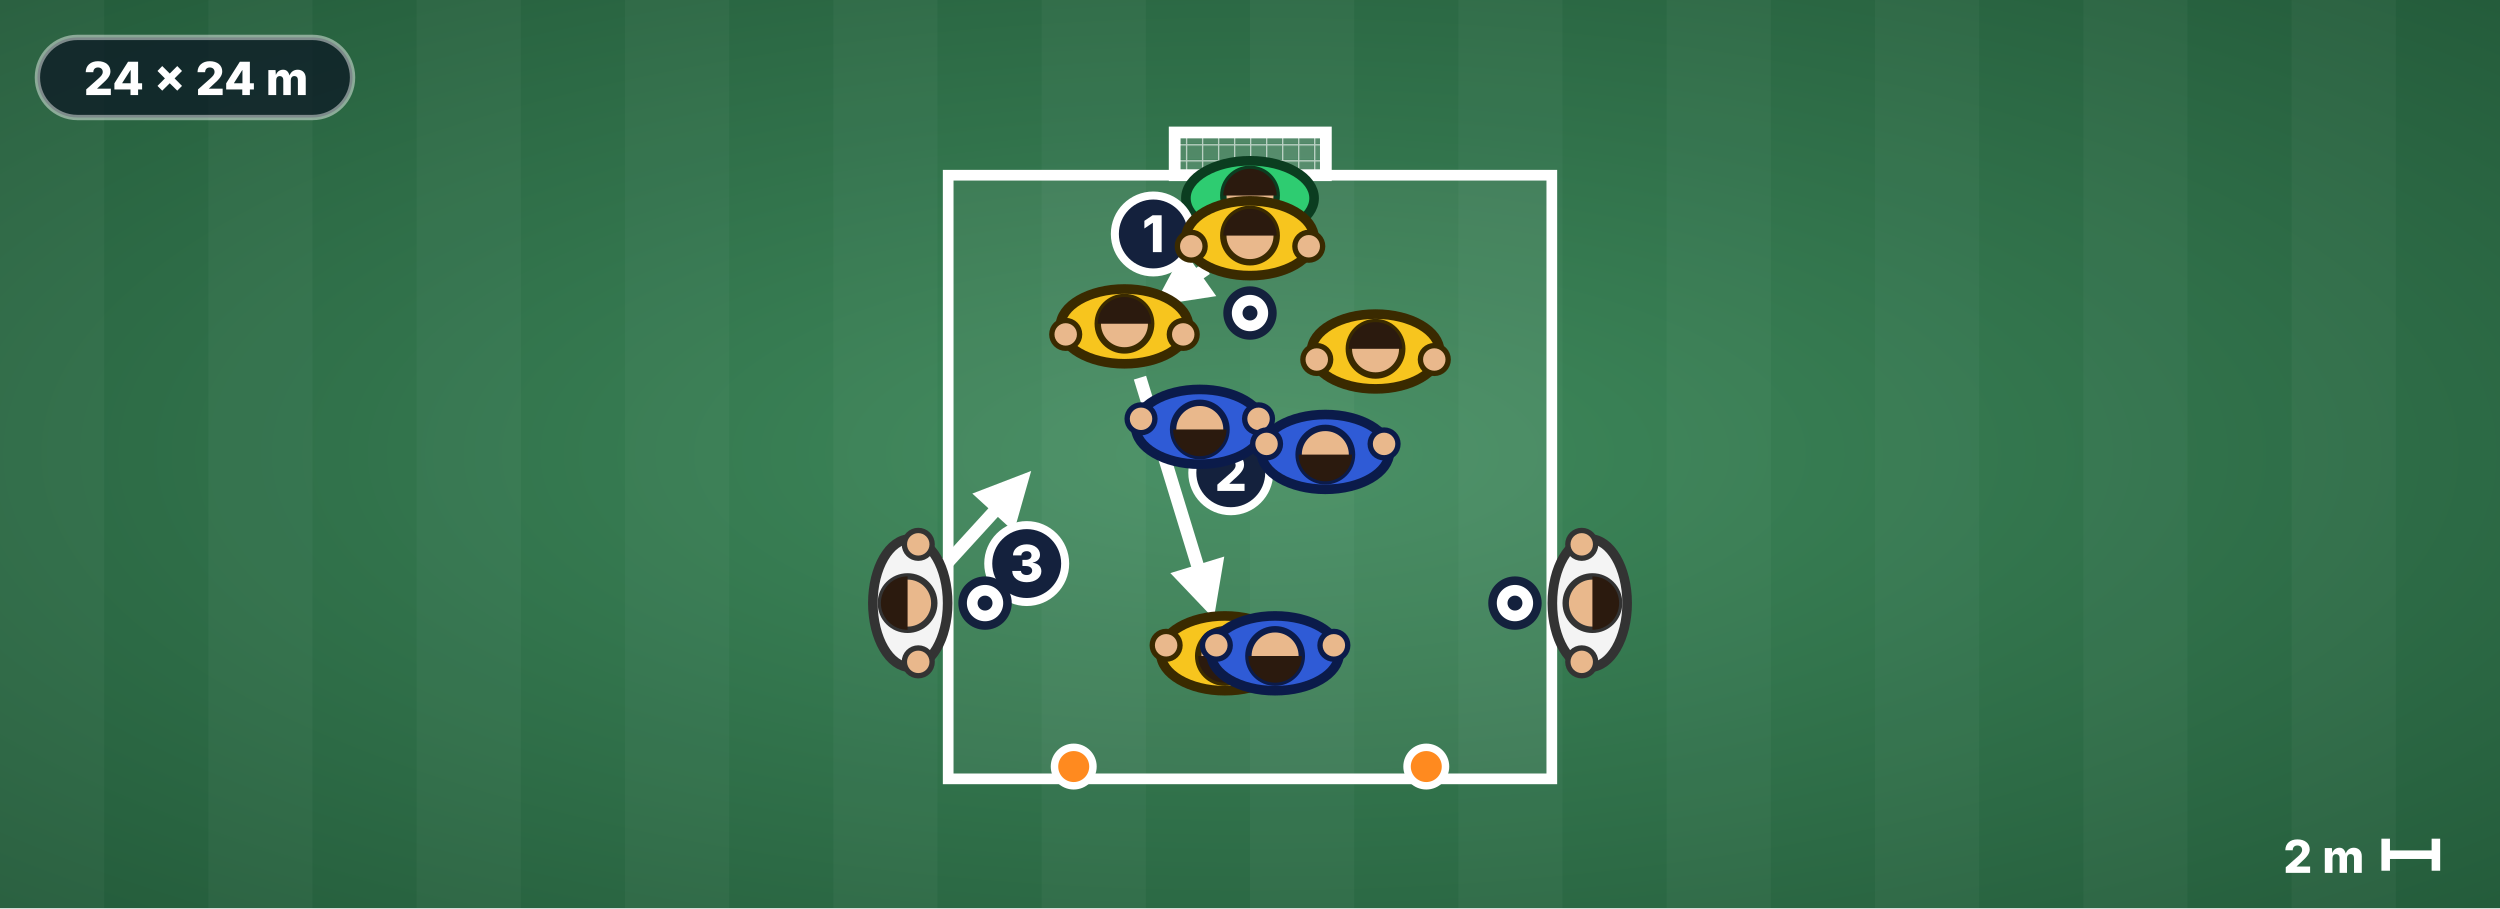
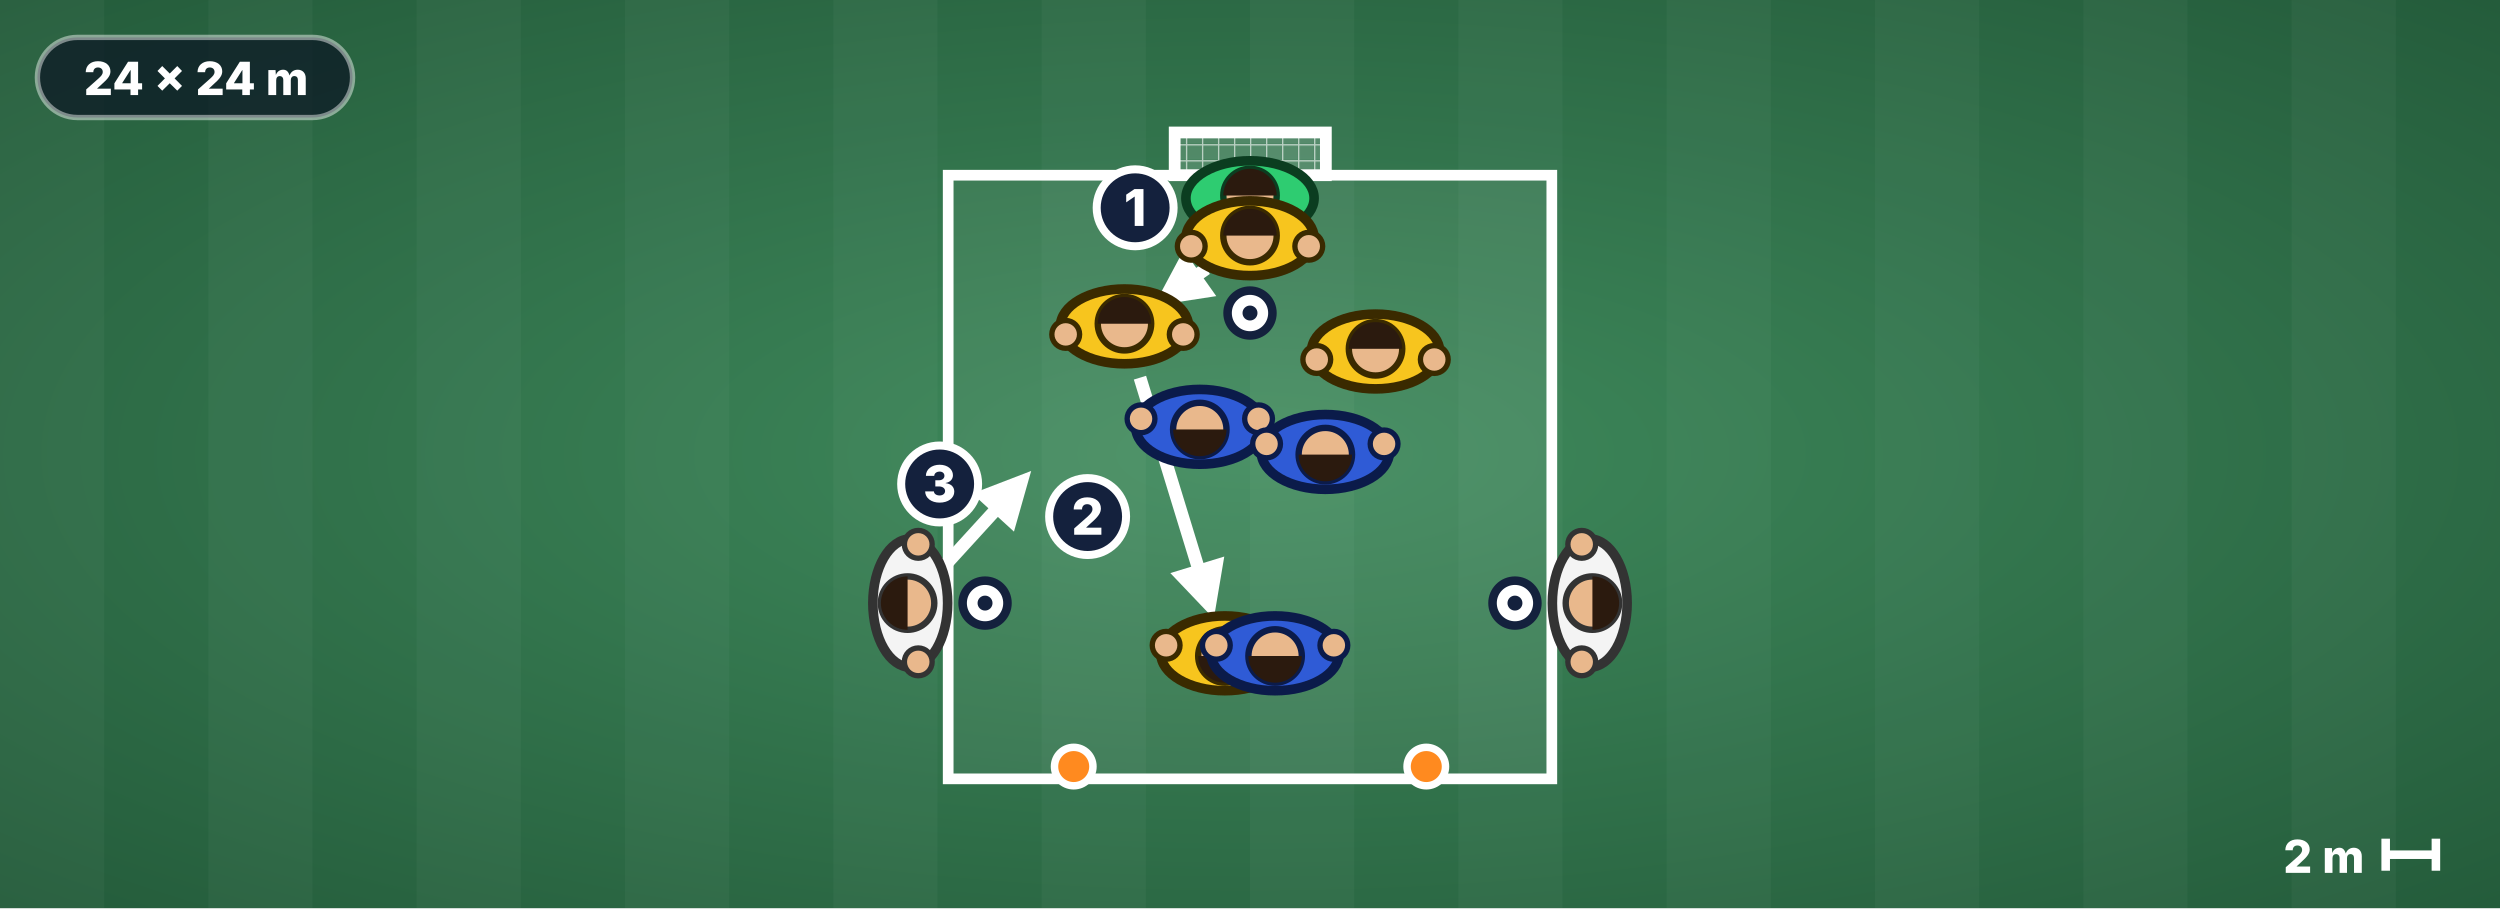
<svg xmlns="http://www.w3.org/2000/svg" viewBox="0 0 468 170" preserveAspectRatio="xMidYMid slice">
  <defs>
    <radialGradient id="g" cx="50%" cy="50%" r="70%">
      <stop offset="0" stop-color="#3f8a5c" />
      <stop offset="1" stop-color="#245c3b" />
    </radialGradient>
    <pattern id="hatch" width="6" height="6" patternUnits="userSpaceOnUse" patternTransform="rotate(45)">
      <rect width="6" height="6" fill="rgba(255,255,255,.10)" />
      <line x1="0" y1="0" x2="0" y2="6" stroke="rgba(255,255,255,.30)" stroke-width="1.6" />
    </pattern>
    <pattern id="net" width="3" height="3" patternUnits="userSpaceOnUse">
      <rect width="3" height="3" fill="rgba(255,255,255,.15)" />
      <path d="M0 0H3M0 0V3" stroke="rgba(255,255,255,.6)" stroke-width=".5" />
    </pattern>
    <marker id="ahW" viewBox="0 0 10 10" refX="7" refY="5" markerWidth="4.4" markerHeight="4.4" orient="auto">
      <path d="M0 0L10 5L0 10z" fill="#fff" />
    </marker>
    <marker id="ahB" viewBox="0 0 10 10" refX="7" refY="5" markerWidth="4.6" markerHeight="4.6" orient="auto">
      <path d="M0 0L10 5L0 10z" fill="#9fdcff" />
    </marker>
    <marker id="ahO" viewBox="0 0 10 10" refX="7" refY="5" markerWidth="4.4" markerHeight="4.4" orient="auto">
      <path d="M0 0L10 5L0 10z" fill="#ffb21e" />
    </marker>
  </defs>
  <rect width="468" height="170" fill="url(#g)" />
  <rect x="0.0" y="0" width="19.5" height="170" fill="rgba(255,255,255,.035)" />
  <rect x="39.0" y="0" width="19.5" height="170" fill="rgba(255,255,255,.035)" />
  <rect x="78.0" y="0" width="19.5" height="170" fill="rgba(255,255,255,.035)" />
  <rect x="117.0" y="0" width="19.5" height="170" fill="rgba(255,255,255,.035)" />
  <rect x="156.0" y="0" width="19.5" height="170" fill="rgba(255,255,255,.035)" />
  <rect x="195.0" y="0" width="19.5" height="170" fill="rgba(255,255,255,.035)" />
  <rect x="234.0" y="0" width="19.5" height="170" fill="rgba(255,255,255,.035)" />
  <rect x="273.0" y="0" width="19.5" height="170" fill="rgba(255,255,255,.035)" />
  <rect x="312.0" y="0" width="19.5" height="170" fill="rgba(255,255,255,.035)" />
  <rect x="351.0" y="0" width="19.5" height="170" fill="rgba(255,255,255,.035)" />
  <rect x="390.0" y="0" width="19.5" height="170" fill="rgba(255,255,255,.035)" />
  <rect x="429.0" y="0" width="19.5" height="170" fill="rgba(255,255,255,.035)" />
  <rect x="177.5" y="32.8" width="113.0" height="113.0" fill="rgba(255,255,255,.06)" stroke="#fff" stroke-width="2" />
  <circle cx="201.0" cy="143.5" r="3.6" fill="#ff8a1f" stroke="#fff" stroke-width="1.4" />
  <circle cx="267.0" cy="143.5" r="3.6" fill="#ff8a1f" stroke="#fff" stroke-width="1.4" />
  <rect x="219.9" y="24.8" width="28.3" height="8" fill="url(#net)" stroke="#fff" stroke-width="2.2" />
  <line x1="225.8" y1="50.3" x2="218.6" y2="55.4" stroke="#fff" stroke-width="2.4" marker-end="url(#ahW)" />
  <line x1="213.4" y1="70.7" x2="226.3" y2="112.8" stroke="#fff" stroke-width="2.4" marker-end="url(#ahW)" />
  <line x1="177.2" y1="105.5" x2="190.9" y2="90.5" stroke="#fff" stroke-width="2.4" marker-end="url(#ahW)" />
  <g transform="translate(234.0,37.1) rotate(180)">
    <ellipse rx="12" ry="7" fill="#2ecc71" stroke="#0b3d20" stroke-width="1.8" />
    <circle cy=".5" r="5" fill="#e9b88c" stroke="#0b3d20" stroke-width="1.2" />
    <path d="M-5 .5A5 5 0 0 0 5 .5Z" fill="#2b1a0e" />
  </g>
  <g>
-     <circle cx="215.9" cy="43.8" r="7.2" fill="#14213d" stroke="#fff" stroke-width="1.5" />
-     <text x="215.9" y="47.2" text-anchor="middle" font-family="Inter" font-weight="800" font-size="9.5" fill="#fff">1</text>
+     <circle cx="212.5" cy="38.9" r="7.2" fill="#14213d" stroke="#fff" stroke-width="1.5" />
+     <text x="212.5" y="42.3" text-anchor="middle" font-family="Inter" font-weight="800" font-size="9.5" fill="#fff">1</text>
  </g>
  <g>
-     <circle cx="230.4" cy="88.5" r="7.2" fill="#14213d" stroke="#fff" stroke-width="1.5" />
-     <text x="230.4" y="91.9" text-anchor="middle" font-family="Inter" font-weight="800" font-size="9.5" fill="#fff">2</text>
+     <circle cx="203.6" cy="96.7" r="7.2" fill="#14213d" stroke="#fff" stroke-width="1.5" />
+     <text x="203.6" y="100.1" text-anchor="middle" font-family="Inter" font-weight="800" font-size="9.5" fill="#fff">2</text>
  </g>
  <g>
-     <circle cx="192.2" cy="105.5" r="7.2" fill="#14213d" stroke="#fff" stroke-width="1.5" />
-     <text x="192.2" y="108.9" text-anchor="middle" font-family="Inter" font-weight="800" font-size="9.5" fill="#fff">3</text>
+     <circle cx="175.9" cy="90.6" r="7.2" fill="#14213d" stroke="#fff" stroke-width="1.5" />
+     <text x="175.9" y="94.0" text-anchor="middle" font-family="Inter" font-weight="800" font-size="9.5" fill="#fff">3</text>
  </g>
  <g transform="translate(210.5,61.1) rotate(180)">
    <ellipse cx="0" cy="0" rx="12" ry="7" fill="#f7c51e" stroke="#3a2a00" stroke-width="1.8" />
    <circle cx="-11" cy="-1.5" r="2.6" fill="#e9b88c" stroke="#3a2a00" stroke-width="1" />
    <circle cx="11" cy="-1.5" r="2.6" fill="#e9b88c" stroke="#3a2a00" stroke-width="1" />
    <circle cx="0" cy="0.5" r="5" fill="#e9b88c" stroke="#3a2a00" stroke-width="1.2" />
    <path d="M-5 0.5 A5 5 0 0 0 5 0.5 Z" fill="#2b1a0e" />
  </g>
  <g transform="translate(257.5,65.8) rotate(180)">
    <ellipse cx="0" cy="0" rx="12" ry="7" fill="#f7c51e" stroke="#3a2a00" stroke-width="1.8" />
    <circle cx="-11" cy="-1.5" r="2.6" fill="#e9b88c" stroke="#3a2a00" stroke-width="1" />
    <circle cx="11" cy="-1.5" r="2.6" fill="#e9b88c" stroke="#3a2a00" stroke-width="1" />
    <circle cx="0" cy="0.5" r="5" fill="#e9b88c" stroke="#3a2a00" stroke-width="1.2" />
    <path d="M-5 0.5 A5 5 0 0 0 5 0.5 Z" fill="#2b1a0e" />
  </g>
  <g transform="translate(229.3,122.3) rotate(0)">
    <ellipse cx="0" cy="0" rx="12" ry="7" fill="#f7c51e" stroke="#3a2a00" stroke-width="1.8" />
    <circle cx="-11" cy="-1.5" r="2.6" fill="#e9b88c" stroke="#3a2a00" stroke-width="1" />
    <circle cx="11" cy="-1.5" r="2.6" fill="#e9b88c" stroke="#3a2a00" stroke-width="1" />
    <circle cx="0" cy="0.5" r="5" fill="#e9b88c" stroke="#3a2a00" stroke-width="1.2" />
    <path d="M-5 0.5 A5 5 0 0 0 5 0.5 Z" fill="#2b1a0e" />
  </g>
  <g transform="translate(224.6,79.9) rotate(0)">
    <ellipse cx="0" cy="0" rx="12" ry="7" fill="#2f5bd6" stroke="#0b1b4a" stroke-width="1.8" />
    <circle cx="-11" cy="-1.5" r="2.6" fill="#e9b88c" stroke="#0b1b4a" stroke-width="1" />
    <circle cx="11" cy="-1.5" r="2.6" fill="#e9b88c" stroke="#0b1b4a" stroke-width="1" />
    <circle cx="0" cy="0.5" r="5" fill="#e9b88c" stroke="#0b1b4a" stroke-width="1.2" />
    <path d="M-5 0.5 A5 5 0 0 0 5 0.5 Z" fill="#2b1a0e" />
  </g>
  <g transform="translate(248.1,84.6) rotate(0)">
    <ellipse cx="0" cy="0" rx="12" ry="7" fill="#2f5bd6" stroke="#0b1b4a" stroke-width="1.8" />
    <circle cx="-11" cy="-1.5" r="2.6" fill="#e9b88c" stroke="#0b1b4a" stroke-width="1" />
    <circle cx="11" cy="-1.5" r="2.6" fill="#e9b88c" stroke="#0b1b4a" stroke-width="1" />
    <circle cx="0" cy="0.5" r="5" fill="#e9b88c" stroke="#0b1b4a" stroke-width="1.2" />
    <path d="M-5 0.5 A5 5 0 0 0 5 0.5 Z" fill="#2b1a0e" />
  </g>
  <g transform="translate(238.7,122.3) rotate(0)">
    <ellipse cx="0" cy="0" rx="12" ry="7" fill="#2f5bd6" stroke="#0b1b4a" stroke-width="1.8" />
    <circle cx="-11" cy="-1.5" r="2.6" fill="#e9b88c" stroke="#0b1b4a" stroke-width="1" />
    <circle cx="11" cy="-1.5" r="2.6" fill="#e9b88c" stroke="#0b1b4a" stroke-width="1" />
    <circle cx="0" cy="0.5" r="5" fill="#e9b88c" stroke="#0b1b4a" stroke-width="1.2" />
    <path d="M-5 0.5 A5 5 0 0 0 5 0.5 Z" fill="#2b1a0e" />
  </g>
  <g transform="translate(234.0,44.6) rotate(180)">
    <ellipse cx="0" cy="0" rx="12" ry="7" fill="#f7c51e" stroke="#3a2a00" stroke-width="1.8" />
    <circle cx="-11" cy="-1.5" r="2.6" fill="#e9b88c" stroke="#3a2a00" stroke-width="1" />
    <circle cx="11" cy="-1.5" r="2.6" fill="#e9b88c" stroke="#3a2a00" stroke-width="1" />
    <circle cx="0" cy="0.5" r="5" fill="#e9b88c" stroke="#3a2a00" stroke-width="1.2" />
    <path d="M-5 0.5 A5 5 0 0 0 5 0.5 Z" fill="#2b1a0e" />
  </g>
  <circle cx="234.0" cy="58.6" r="4.2" fill="#fff" stroke="#14213d" stroke-width="1.6" />
  <circle cx="234.0" cy="58.6" r="1.4" fill="#14213d" />
  <g transform="translate(170.4,112.9) rotate(90)">
    <ellipse cx="0" cy="0" rx="12" ry="7" fill="#f4f4f4" stroke="#333333" stroke-width="1.8" />
    <circle cx="-11" cy="-1.5" r="2.6" fill="#e9b88c" stroke="#333333" stroke-width="1" />
    <circle cx="11" cy="-1.5" r="2.6" fill="#e9b88c" stroke="#333333" stroke-width="1" />
    <circle cx="0" cy="0.5" r="5" fill="#e9b88c" stroke="#333333" stroke-width="1.2" />
    <path d="M-5 0.5 A5 5 0 0 0 5 0.5 Z" fill="#2b1a0e" />
  </g>
  <circle cx="184.4" cy="112.9" r="4.2" fill="#fff" stroke="#14213d" stroke-width="1.6" />
  <circle cx="184.4" cy="112.9" r="1.4" fill="#14213d" />
  <g transform="translate(297.6,112.9) rotate(270)">
    <ellipse cx="0" cy="0" rx="12" ry="7" fill="#f4f4f4" stroke="#333333" stroke-width="1.8" />
    <circle cx="-11" cy="-1.5" r="2.6" fill="#e9b88c" stroke="#333333" stroke-width="1" />
    <circle cx="11" cy="-1.5" r="2.6" fill="#e9b88c" stroke="#333333" stroke-width="1" />
    <circle cx="0" cy="0.5" r="5" fill="#e9b88c" stroke="#333333" stroke-width="1.2" />
    <path d="M-5 0.5 A5 5 0 0 0 5 0.5 Z" fill="#2b1a0e" />
  </g>
  <circle cx="283.6" cy="112.9" r="4.2" fill="#fff" stroke="#14213d" stroke-width="1.6" />
  <circle cx="283.6" cy="112.9" r="1.4" fill="#14213d" />
  <rect x="7" y="7" width="59" height="15" rx="7.5" fill="rgba(10,20,35,.72)" stroke="rgba(255,255,255,.45)" />
  <text x="36.7" y="17.8" text-anchor="middle" font-family="Inter" font-weight="800" font-size="8.6" fill="#fff">24 × 24 m</text>
  <text x="442.6" y="163.4" text-anchor="end" font-family="Inter" font-weight="800" font-size="8.5" fill="#fff">2 m</text>
  <path d="M446.6 157.0 V163.0 M446.6 160.0 H456.0 M456.0 157.0 V163.0" stroke="#fff" stroke-width="1.6" />
</svg>
